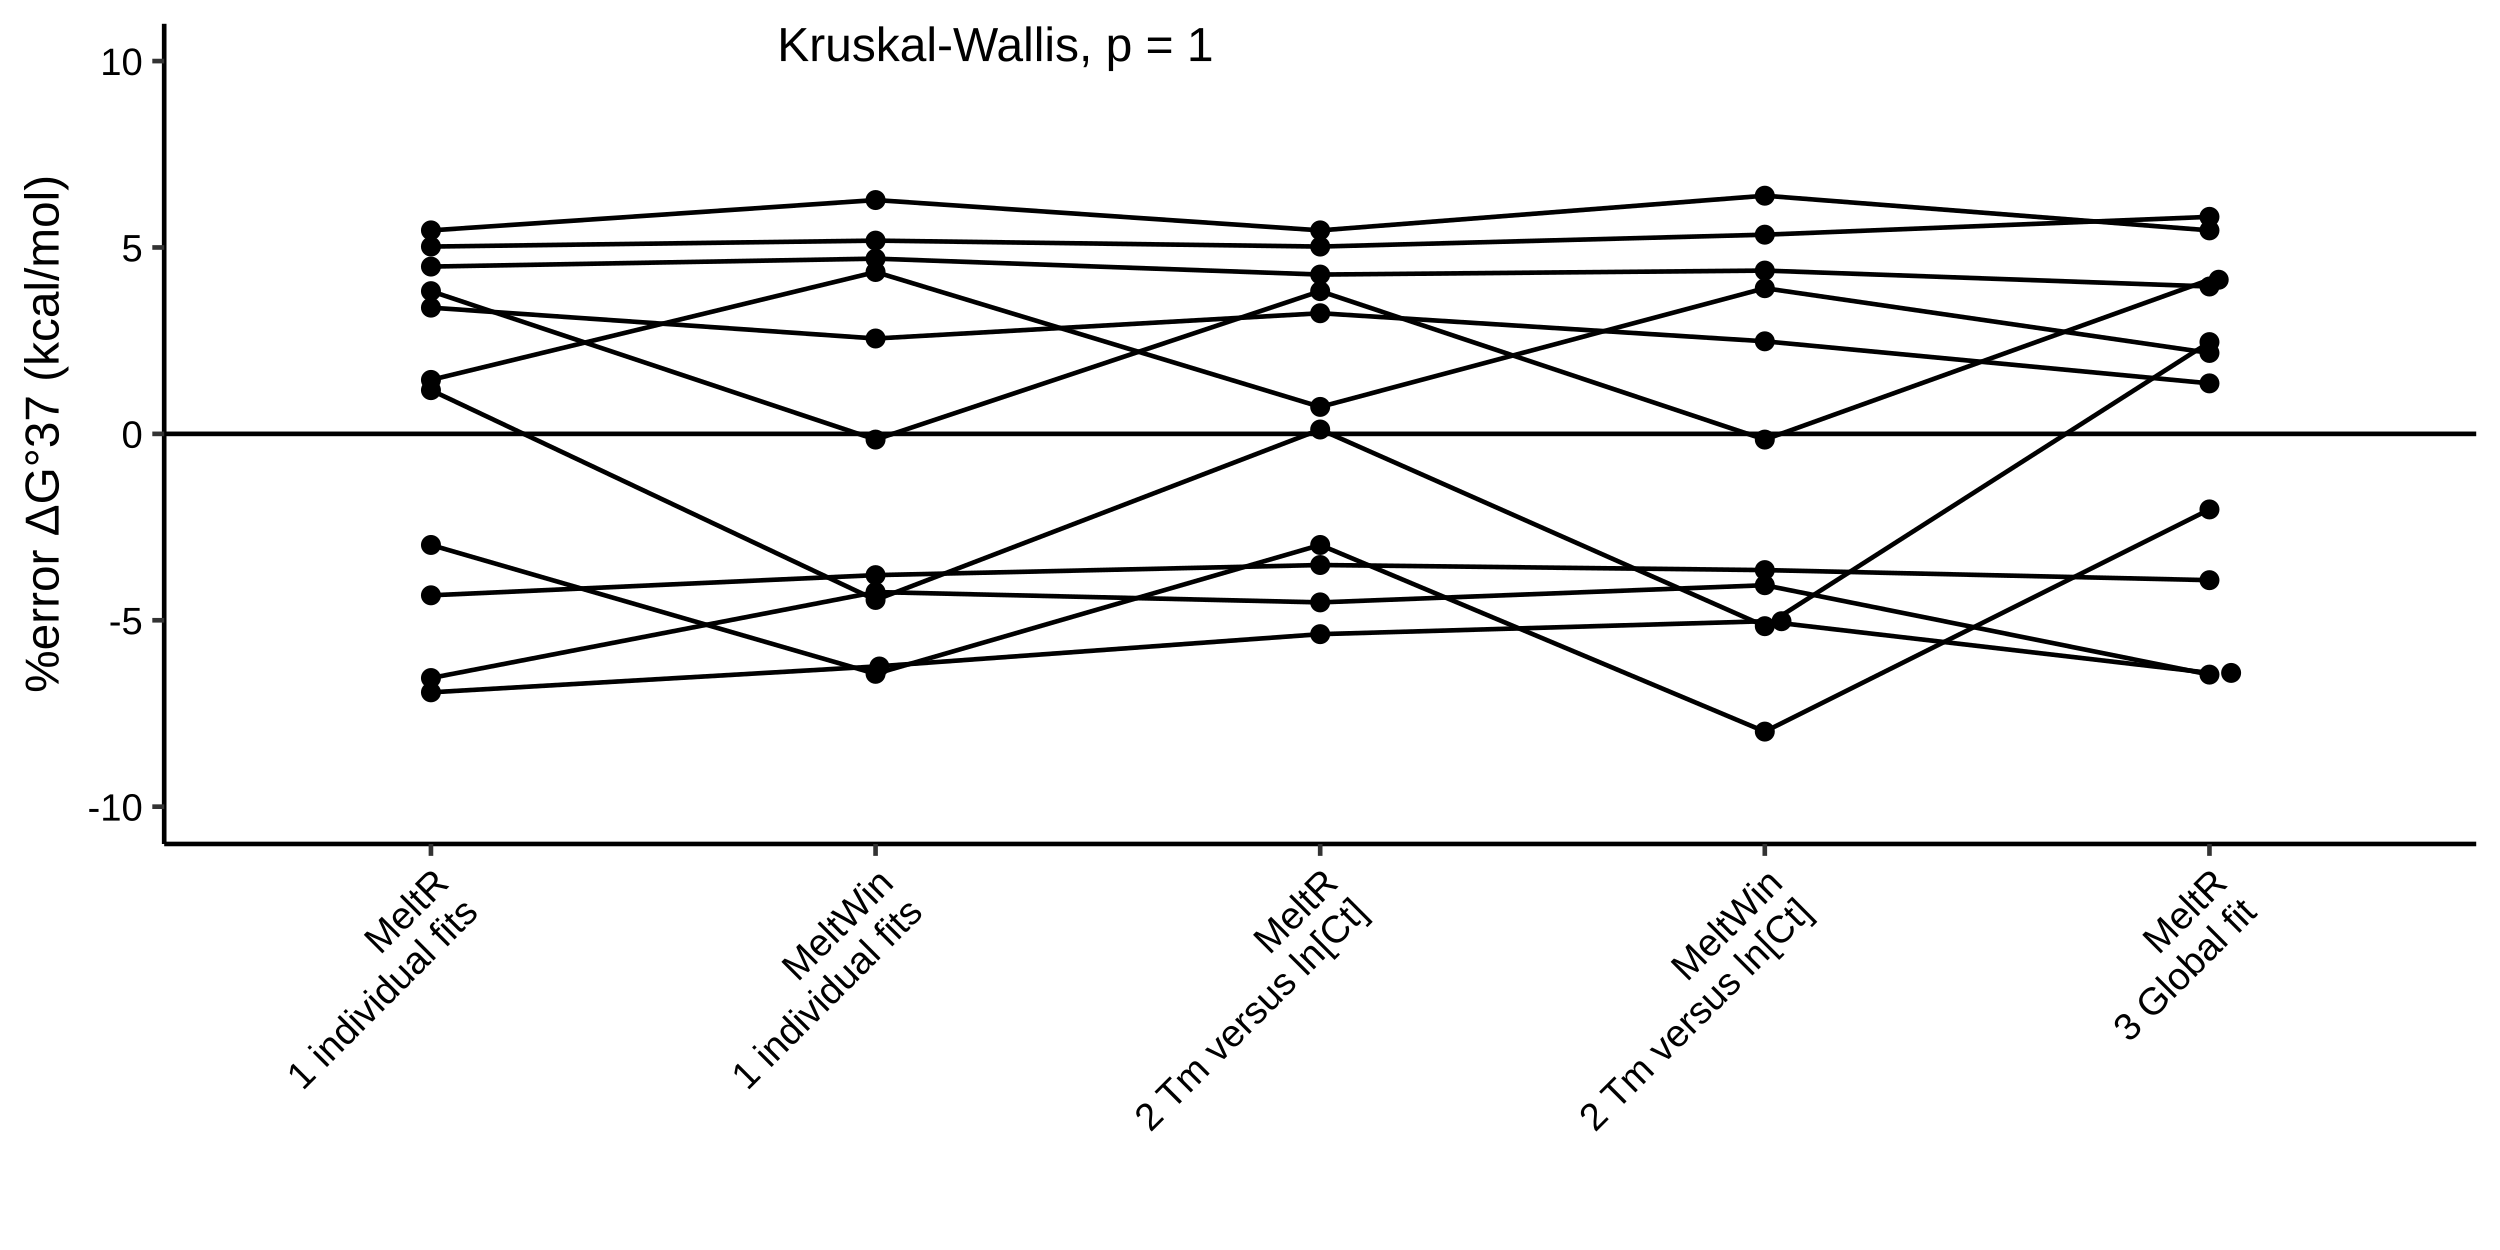
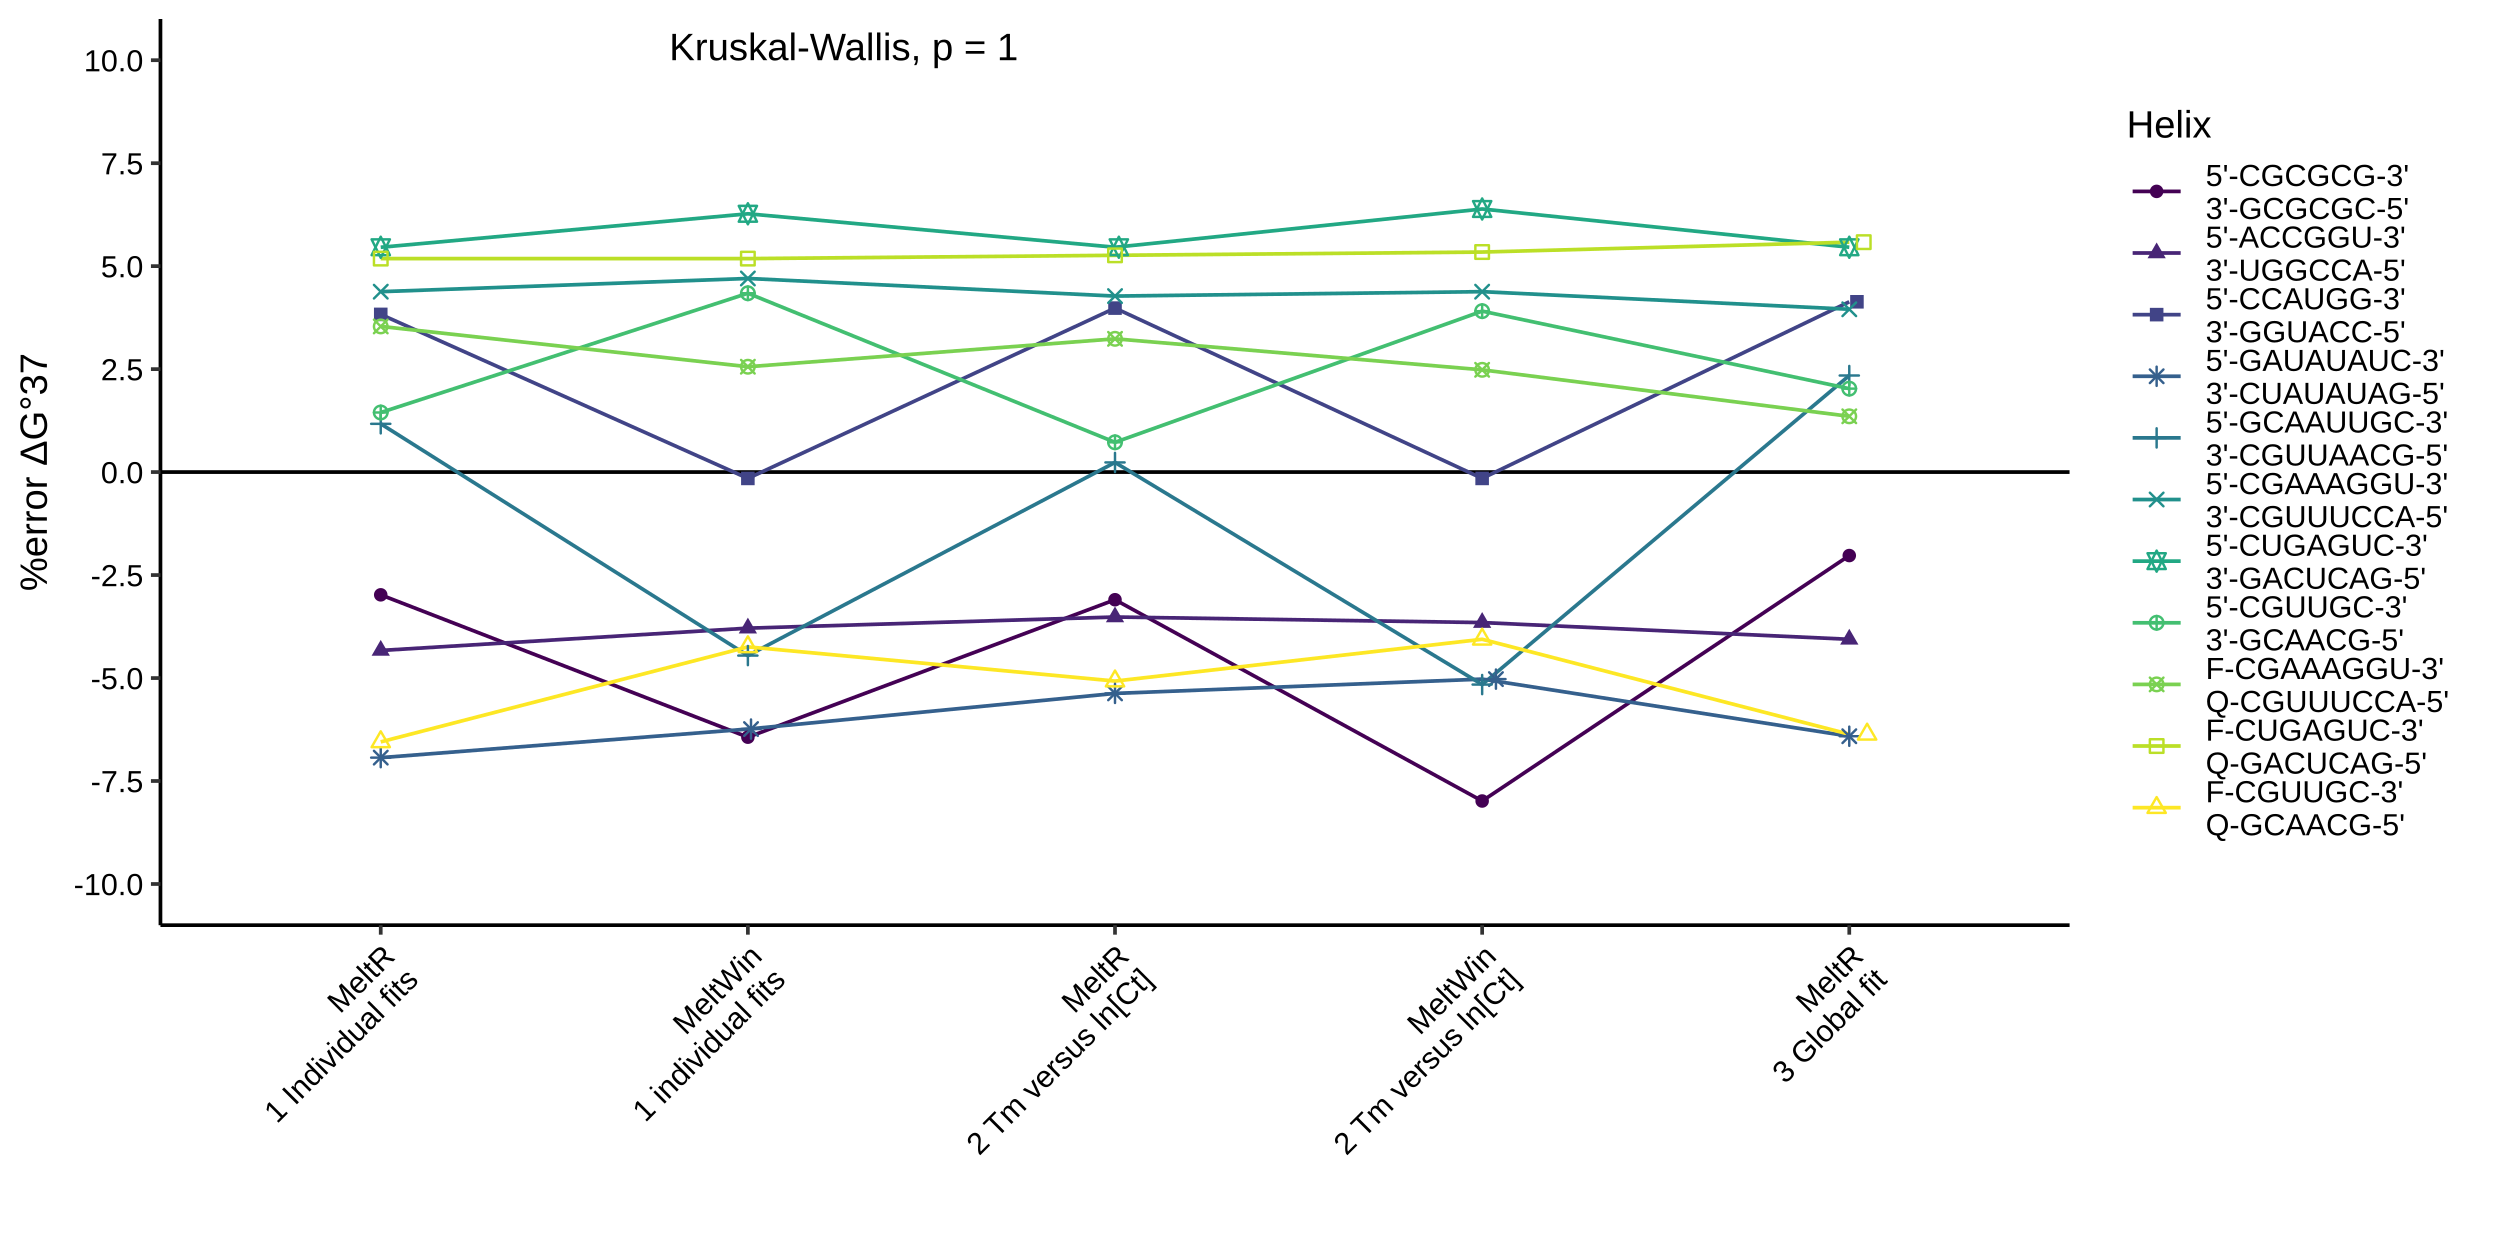
- <svg xmlns="http://www.w3.org/2000/svg" class="svglite" width="576.00pt" height="288.00pt" viewBox="0 0 576.00 288.00">
+ <svg xmlns="http://www.w3.org/2000/svg" class="svglite" width="720.00pt" height="360.00pt" viewBox="0 0 720.00 360.00">
  <defs>
    <style type="text/css">
    .svglite line, .svglite polyline, .svglite polygon, .svglite path, .svglite rect, .svglite circle {
      fill: none;
      stroke: #000000;
      stroke-linecap: round;
      stroke-linejoin: round;
      stroke-miterlimit: 10.00;
    }
    .svglite text {
      white-space: pre;
    }
  </style>
  </defs>
  <rect width="100%" height="100%" style="stroke: none; fill: #FFFFFF;" />
  <defs>
-     <clipPath id="cpMC4wMHw1NzYuMDB8MC4wMHwyODguMDA=">
-       <rect x="0.00" y="0.00" width="576.00" height="288.00" />
+     <clipPath id="cpMC4wMHw3MjAuMDB8MC4wMHwzNjAuMDA=">
+       <rect x="0.00" y="0.00" width="720.00" height="360.00" />
    </clipPath>
  </defs>
-   <g clip-path="url(#cpMC4wMHw1NzYuMDB8MC4wMHwyODguMDA=)">
-     <rect x="0.00" y="0.00" width="576.00" height="288.00" style="stroke-width: 1.07; stroke: #FFFFFF; fill: #FFFFFF;" />
+   <g clip-path="url(#cpMC4wMHw3MjAuMDB8MC4wMHwzNjAuMDA=)">
+     <rect x="-0" y="0.00" width="720.00" height="360.00" style="stroke-width: 1.07; stroke: #FFFFFF; fill: #FFFFFF;" />
  </g>
  <defs>
-     <clipPath id="cpMzcuODN8NTcwLjUyfDUuNDh8MTk0LjQ1">
-       <rect x="37.83" y="5.48" width="532.70" height="188.97" />
+     <clipPath id="cpNDYuMjF8NTk2LjA0fDUuNDh8MjY2LjQ1">
+       <rect x="46.21" y="5.48" width="549.82" height="260.97" />
    </clipPath>
  </defs>
-   <g clip-path="url(#cpMzcuODN8NTcwLjUyfDUuNDh8MTk0LjQ1)">
-     <rect x="37.83" y="5.48" width="532.70" height="188.97" style="stroke-width: 1.07; stroke: none; fill: #FFFFFF;" />
-     <line x1="37.83" y1="99.96" x2="570.52" y2="99.96" style="stroke-width: 1.07; stroke-linecap: butt;" />
-     <polyline points="99.29,137.16 201.73,132.51 304.17,130.18 406.61,131.35 509.06,133.67 " style="stroke-width: 1.07; stroke-linecap: butt;" />
-     <polyline points="99.29,67.08 201.73,101.28 304.17,67.08 406.61,101.28 509.06,64.45 " style="stroke-width: 1.07; stroke-linecap: butt;" />
-     <polyline points="99.29,61.42 201.73,59.59 304.17,63.26 406.61,62.34 509.06,66.01 " style="stroke-width: 1.07; stroke-linecap: butt;" />
-     <polyline points="99.29,125.56 201.73,155.25 304.17,125.56 406.61,168.56 509.06,117.37 " style="stroke-width: 1.07; stroke-linecap: butt;" />
-     <polyline points="99.29,87.53 201.73,62.67 304.17,93.75 406.61,66.40 509.06,81.32 " style="stroke-width: 1.07; stroke-linecap: butt;" />
-     <polyline points="99.29,53.08 201.73,46.09 304.17,53.08 406.61,45.09 509.06,53.08 " style="stroke-width: 1.07; stroke-linecap: butt;" />
-     <polyline points="99.29,70.88 201.73,77.99 304.17,72.17 406.61,78.64 509.06,88.33 " style="stroke-width: 1.07; stroke-linecap: butt;" />
-     <polyline points="99.29,156.22 201.73,136.41 304.17,138.79 406.61,134.83 509.06,155.43 " style="stroke-width: 1.07; stroke-linecap: butt;" />
-     <polyline points="99.29,56.81 201.73,55.44 304.17,56.81 406.61,54.07 509.06,49.96 " style="stroke-width: 1.07; stroke-linecap: butt;" />
-     <polyline points="99.29,159.51 201.73,153.56 304.17,146.11 406.61,143.13 509.06,155.04 " style="stroke-width: 1.07; stroke-linecap: butt;" />
-     <polyline points="99.29,89.89 201.73,138.23 304.17,98.96 406.61,144.27 509.06,78.82 " style="stroke-width: 1.07; stroke-linecap: butt;" />
-     <text x="179.08" y="14.07" style="font-size: 11.04px; font-family: &quot;Arimo&quot;;" textLength="113.26px" lengthAdjust="spacingAndGlyphs">Kruskal-Wallis, p = 1</text>
-     <circle cx="99.29" cy="125.56" r="1.95" style="stroke-width: 0.71; fill: #000000;" />
-     <circle cx="304.17" cy="125.56" r="1.95" style="stroke-width: 0.71; fill: #000000;" />
-     <circle cx="509.06" cy="117.37" r="1.95" style="stroke-width: 0.71; fill: #000000;" />
-     <circle cx="99.29" cy="137.16" r="1.95" style="stroke-width: 0.71; fill: #000000;" />
-     <circle cx="304.17" cy="130.18" r="1.95" style="stroke-width: 0.71; fill: #000000;" />
-     <circle cx="509.06" cy="133.67" r="1.95" style="stroke-width: 0.71; fill: #000000;" />
-     <circle cx="99.29" cy="67.08" r="1.95" style="stroke-width: 0.71; fill: #000000;" />
-     <circle cx="304.17" cy="67.08" r="1.95" style="stroke-width: 0.71; fill: #000000;" />
-     <circle cx="511.19" cy="64.45" r="1.95" style="stroke-width: 0.71; fill: #000000;" />
-     <circle cx="99.29" cy="159.51" r="1.95" style="stroke-width: 0.71; fill: #000000;" />
-     <circle cx="304.17" cy="146.11" r="1.95" style="stroke-width: 0.71; fill: #000000;" />
-     <circle cx="514.05" cy="155.04" r="1.95" style="stroke-width: 0.71; fill: #000000;" />
-     <circle cx="99.29" cy="89.89" r="1.95" style="stroke-width: 0.71; fill: #000000;" />
-     <circle cx="304.17" cy="98.96" r="1.95" style="stroke-width: 0.71; fill: #000000;" />
-     <circle cx="509.06" cy="78.82" r="1.95" style="stroke-width: 0.71; fill: #000000;" />
-     <circle cx="99.29" cy="61.42" r="1.95" style="stroke-width: 0.71; fill: #000000;" />
-     <circle cx="304.17" cy="63.26" r="1.95" style="stroke-width: 0.71; fill: #000000;" />
-     <circle cx="509.06" cy="66.01" r="1.95" style="stroke-width: 0.71; fill: #000000;" />
-     <circle cx="99.29" cy="53.08" r="1.95" style="stroke-width: 0.71; fill: #000000;" />
-     <circle cx="304.17" cy="53.08" r="1.95" style="stroke-width: 0.71; fill: #000000;" />
-     <circle cx="509.06" cy="53.08" r="1.95" style="stroke-width: 0.71; fill: #000000;" />
-     <circle cx="99.29" cy="87.53" r="1.95" style="stroke-width: 0.71; fill: #000000;" />
-     <circle cx="304.17" cy="93.75" r="1.95" style="stroke-width: 0.71; fill: #000000;" />
-     <circle cx="509.06" cy="81.32" r="1.95" style="stroke-width: 0.71; fill: #000000;" />
-     <circle cx="99.29" cy="70.88" r="1.95" style="stroke-width: 0.71; fill: #000000;" />
-     <circle cx="304.17" cy="72.17" r="1.95" style="stroke-width: 0.71; fill: #000000;" />
-     <circle cx="509.06" cy="88.33" r="1.95" style="stroke-width: 0.71; fill: #000000;" />
-     <circle cx="99.29" cy="56.81" r="1.95" style="stroke-width: 0.71; fill: #000000;" />
-     <circle cx="304.17" cy="56.81" r="1.95" style="stroke-width: 0.71; fill: #000000;" />
-     <circle cx="509.06" cy="49.96" r="1.95" style="stroke-width: 0.71; fill: #000000;" />
-     <circle cx="99.29" cy="156.22" r="1.95" style="stroke-width: 0.71; fill: #000000;" />
-     <circle cx="304.17" cy="138.79" r="1.95" style="stroke-width: 0.71; fill: #000000;" />
-     <circle cx="509.06" cy="155.43" r="1.95" style="stroke-width: 0.71; fill: #000000;" />
-     <circle cx="406.61" cy="168.56" r="1.95" style="stroke-width: 0.71; fill: #000000;" />
-     <circle cx="201.73" cy="155.25" r="1.95" style="stroke-width: 0.71; fill: #000000;" />
-     <circle cx="406.61" cy="131.35" r="1.95" style="stroke-width: 0.71; fill: #000000;" />
-     <circle cx="201.73" cy="132.51" r="1.95" style="stroke-width: 0.71; fill: #000000;" />
-     <circle cx="406.61" cy="101.28" r="1.95" style="stroke-width: 0.71; fill: #000000;" />
-     <circle cx="201.73" cy="101.28" r="1.95" style="stroke-width: 0.71; fill: #000000;" />
-     <circle cx="410.46" cy="143.13" r="1.95" style="stroke-width: 0.71; fill: #000000;" />
-     <circle cx="202.61" cy="153.56" r="1.95" style="stroke-width: 0.71; fill: #000000;" />
-     <circle cx="406.61" cy="144.27" r="1.95" style="stroke-width: 0.71; fill: #000000;" />
-     <circle cx="201.73" cy="138.23" r="1.95" style="stroke-width: 0.71; fill: #000000;" />
-     <circle cx="201.73" cy="59.59" r="1.95" style="stroke-width: 0.71; fill: #000000;" />
-     <circle cx="406.61" cy="62.34" r="1.95" style="stroke-width: 0.71; fill: #000000;" />
-     <circle cx="201.73" cy="46.09" r="1.95" style="stroke-width: 0.71; fill: #000000;" />
-     <circle cx="406.61" cy="45.09" r="1.95" style="stroke-width: 0.71; fill: #000000;" />
-     <circle cx="201.73" cy="62.67" r="1.95" style="stroke-width: 0.71; fill: #000000;" />
-     <circle cx="406.61" cy="66.40" r="1.95" style="stroke-width: 0.71; fill: #000000;" />
-     <circle cx="201.73" cy="77.99" r="1.95" style="stroke-width: 0.71; fill: #000000;" />
-     <circle cx="406.61" cy="78.64" r="1.95" style="stroke-width: 0.71; fill: #000000;" />
-     <circle cx="201.73" cy="55.44" r="1.95" style="stroke-width: 0.71; fill: #000000;" />
-     <circle cx="406.61" cy="54.07" r="1.95" style="stroke-width: 0.71; fill: #000000;" />
-     <circle cx="201.73" cy="136.41" r="1.95" style="stroke-width: 0.71; fill: #000000;" />
-     <circle cx="406.61" cy="134.83" r="1.95" style="stroke-width: 0.71; fill: #000000;" />
+   <g clip-path="url(#cpNDYuMjF8NTk2LjA0fDUuNDh8MjY2LjQ1)">
+     <rect x="46.21" y="5.48" width="549.82" height="260.97" style="stroke-width: 1.07; stroke: none; fill: #FFFFFF;" />
+     <line x1="46.21" y1="135.96" x2="596.04" y2="135.96" style="stroke-width: 1.07; stroke-linecap: butt;" />
+     <polyline points="109.65,171.31 215.39,212.31 321.12,172.72 426.86,230.69 532.59,160.00 " style="stroke-width: 1.07; stroke: #440154; stroke-linecap: butt;" />
+     <polyline points="109.65,187.33 215.39,180.91 321.12,177.70 426.86,179.30 532.59,184.12 " style="stroke-width: 1.07; stroke: #482576; stroke-linecap: butt;" />
+     <polyline points="109.65,90.55 215.39,137.78 321.12,88.73 426.86,137.78 532.59,86.92 " style="stroke-width: 1.07; stroke: #414487; stroke-linecap: butt;" />
+     <polyline points="109.65,218.20 215.39,209.97 321.12,199.70 426.86,195.58 532.59,212.03 " style="stroke-width: 1.07; stroke: #35608D; stroke-linecap: butt;" />
+     <polyline points="109.65,122.06 215.39,188.81 321.12,133.18 426.86,197.15 532.59,108.15 " style="stroke-width: 1.07; stroke: #2A788E; stroke-linecap: butt;" />
+     <polyline points="109.65,84.00 215.39,80.20 321.12,85.27 426.86,84.00 532.59,89.07 " style="stroke-width: 1.07; stroke: #21908C; stroke-linecap: butt;" />
+     <polyline points="109.65,71.21 215.39,61.57 321.12,71.21 426.86,60.19 532.59,71.21 " style="stroke-width: 1.07; stroke: #22A884; stroke-linecap: butt;" />
+     <polyline points="109.65,118.80 215.39,84.46 321.12,127.38 426.86,89.61 532.59,111.93 " style="stroke-width: 1.07; stroke: #43BF71; stroke-linecap: butt;" />
+     <polyline points="109.65,94.01 215.39,105.62 321.12,97.58 426.86,106.51 532.59,119.90 " style="stroke-width: 1.07; stroke: #7AD151; stroke-linecap: butt;" />
+     <polyline points="109.65,74.48 215.39,74.48 321.12,73.53 426.86,72.59 532.59,69.75 " style="stroke-width: 1.07; stroke: #BBDF27; stroke-linecap: butt;" />
+     <polyline points="109.65,213.66 215.39,186.30 321.12,196.15 426.86,184.11 532.59,211.47 " style="stroke-width: 1.07; stroke: #FDE725; stroke-linecap: butt;" />
+     <text x="192.74" y="17.34" style="font-size: 11.04px; font-family: &quot;Arimo&quot;;" textLength="113.26px" lengthAdjust="spacingAndGlyphs">Kruskal-Wallis, p = 1</text>
+     <circle cx="109.65" cy="171.31" r="1.95" style="stroke-width: 0.71; stroke: none; fill: #440154;" />
+     <circle cx="321.12" cy="172.72" r="1.95" style="stroke-width: 0.71; stroke: none; fill: #440154;" />
+     <circle cx="532.59" cy="160.00" r="1.95" style="stroke-width: 0.71; stroke: none; fill: #440154;" />
+     <polygon points="109.65,184.29 112.29,188.85 107.02,188.85 " style="stroke-width: 0.71; stroke: none; fill: #482576;" />
+     <polygon points="321.12,174.66 323.76,179.22 318.49,179.22 " style="stroke-width: 0.71; stroke: none; fill: #482576;" />
+     <polygon points="532.59,181.08 535.23,185.64 529.96,185.64 " style="stroke-width: 0.71; stroke: none; fill: #482576;" />
+     <polygon points="107.70,92.50 111.61,92.50 111.61,88.59 107.70,88.59 " style="stroke-width: 0.71; stroke: none; fill: #414487;" />
+     <polygon points="319.17,90.69 323.08,90.69 323.08,86.78 319.17,86.78 " style="stroke-width: 0.71; stroke: none; fill: #414487;" />
+     <polygon points="532.85,88.87 536.75,88.87 536.75,84.96 532.85,84.96 " style="stroke-width: 0.71; stroke: none; fill: #414487;" />
+     <line x1="107.70" y1="220.15" x2="111.61" y2="216.24" style="stroke-width: 0.71; stroke: #35608D;" />
+     <line x1="107.70" y1="216.24" x2="111.61" y2="220.15" style="stroke-width: 0.71; stroke: #35608D;" />
+     <line x1="106.89" y1="218.20" x2="112.42" y2="218.20" style="stroke-width: 0.71; stroke: #35608D;" />
+     <line x1="109.65" y1="220.96" x2="109.65" y2="215.43" style="stroke-width: 0.71; stroke: #35608D;" />
+     <line x1="319.17" y1="201.65" x2="323.08" y2="197.74" style="stroke-width: 0.71; stroke: #35608D;" />
+     <line x1="319.17" y1="197.74" x2="323.08" y2="201.65" style="stroke-width: 0.71; stroke: #35608D;" />
+     <line x1="318.36" y1="199.70" x2="323.89" y2="199.70" style="stroke-width: 0.71; stroke: #35608D;" />
+     <line x1="321.12" y1="202.46" x2="321.12" y2="196.93" style="stroke-width: 0.71; stroke: #35608D;" />
+     <line x1="530.64" y1="213.99" x2="534.55" y2="210.08" style="stroke-width: 0.71; stroke: #35608D;" />
+     <line x1="530.64" y1="210.08" x2="534.55" y2="213.99" style="stroke-width: 0.71; stroke: #35608D;" />
+     <line x1="529.83" y1="212.03" x2="535.36" y2="212.03" style="stroke-width: 0.71; stroke: #35608D;" />
+     <line x1="532.59" y1="214.80" x2="532.59" y2="209.27" style="stroke-width: 0.71; stroke: #35608D;" />
+     <line x1="106.89" y1="122.06" x2="112.42" y2="122.06" style="stroke-width: 0.71; stroke: #2A788E;" />
+     <line x1="109.65" y1="124.82" x2="109.65" y2="119.29" style="stroke-width: 0.71; stroke: #2A788E;" />
+     <line x1="318.36" y1="133.18" x2="323.89" y2="133.18" style="stroke-width: 0.71; stroke: #2A788E;" />
+     <line x1="321.12" y1="135.95" x2="321.12" y2="130.42" style="stroke-width: 0.71; stroke: #2A788E;" />
+     <line x1="529.83" y1="108.15" x2="535.36" y2="108.15" style="stroke-width: 0.71; stroke: #2A788E;" />
+     <line x1="532.59" y1="110.92" x2="532.59" y2="105.39" style="stroke-width: 0.71; stroke: #2A788E;" />
+     <line x1="107.70" y1="85.96" x2="111.61" y2="82.05" style="stroke-width: 0.71; stroke: #21908C;" />
+     <line x1="107.70" y1="82.05" x2="111.61" y2="85.96" style="stroke-width: 0.71; stroke: #21908C;" />
+     <line x1="319.17" y1="87.23" x2="323.08" y2="83.32" style="stroke-width: 0.71; stroke: #21908C;" />
+     <line x1="319.17" y1="83.32" x2="323.08" y2="87.23" style="stroke-width: 0.71; stroke: #21908C;" />
+     <line x1="530.64" y1="91.03" x2="534.55" y2="87.12" style="stroke-width: 0.71; stroke: #21908C;" />
+     <line x1="530.64" y1="87.12" x2="534.55" y2="91.03" style="stroke-width: 0.71; stroke: #21908C;" />
+     <polygon points="109.65,74.25 112.29,68.93 107.02,68.93 " style="stroke-width: 0.71; stroke: #22A884;" />
+     <polygon points="109.65,68.17 112.29,73.49 107.02,73.49 " style="stroke-width: 0.71; stroke: #22A884;" />
+     <polygon points="322.23,74.25 324.86,68.93 319.59,68.93 " style="stroke-width: 0.71; stroke: #22A884;" />
+     <polygon points="322.23,68.17 324.86,73.49 319.59,73.49 " style="stroke-width: 0.71; stroke: #22A884;" />
+     <polygon points="532.59,74.25 535.23,68.93 529.96,68.93 " style="stroke-width: 0.71; stroke: #22A884;" />
+     <polygon points="532.59,68.17 535.23,73.49 529.96,73.49 " style="stroke-width: 0.71; stroke: #22A884;" />
+     <circle cx="109.65" cy="118.80" r="1.95" style="stroke-width: 0.71; stroke: #43BF71;" />
+     <line x1="107.70" y1="118.80" x2="111.61" y2="118.80" style="stroke-width: 0.71; stroke: #43BF71;" />
+     <line x1="109.65" y1="120.75" x2="109.65" y2="116.84" style="stroke-width: 0.71; stroke: #43BF71;" />
+     <circle cx="321.12" cy="127.38" r="1.95" style="stroke-width: 0.71; stroke: #43BF71;" />
+     <line x1="319.17" y1="127.38" x2="323.08" y2="127.38" style="stroke-width: 0.71; stroke: #43BF71;" />
+     <line x1="321.12" y1="129.34" x2="321.12" y2="125.43" style="stroke-width: 0.71; stroke: #43BF71;" />
+     <circle cx="532.59" cy="111.93" r="1.95" style="stroke-width: 0.71; stroke: #43BF71;" />
+     <line x1="530.64" y1="111.93" x2="534.55" y2="111.93" style="stroke-width: 0.71; stroke: #43BF71;" />
+     <line x1="532.59" y1="113.89" x2="532.59" y2="109.98" style="stroke-width: 0.71; stroke: #43BF71;" />
+     <circle cx="109.65" cy="94.01" r="1.95" style="stroke-width: 0.71; stroke: #7AD151;" />
+     <line x1="107.70" y1="95.97" x2="111.61" y2="92.06" style="stroke-width: 0.71; stroke: #7AD151;" />
+     <line x1="107.70" y1="92.06" x2="111.61" y2="95.97" style="stroke-width: 0.71; stroke: #7AD151;" />
+     <circle cx="321.12" cy="97.58" r="1.95" style="stroke-width: 0.71; stroke: #7AD151;" />
+     <line x1="319.17" y1="99.54" x2="323.08" y2="95.63" style="stroke-width: 0.71; stroke: #7AD151;" />
+     <line x1="319.17" y1="95.63" x2="323.08" y2="99.54" style="stroke-width: 0.71; stroke: #7AD151;" />
+     <circle cx="532.59" cy="119.90" r="1.95" style="stroke-width: 0.71; stroke: #7AD151;" />
+     <line x1="530.64" y1="121.85" x2="534.55" y2="117.94" style="stroke-width: 0.71; stroke: #7AD151;" />
+     <line x1="530.64" y1="117.94" x2="534.55" y2="121.85" style="stroke-width: 0.71; stroke: #7AD151;" />
+     <rect x="107.70" y="72.52" width="3.91" height="3.91" style="stroke-width: 0.71; stroke: #BBDF27;" />
+     <rect x="319.17" y="71.58" width="3.91" height="3.91" style="stroke-width: 0.71; stroke: #BBDF27;" />
+     <rect x="534.80" y="67.79" width="3.91" height="3.91" style="stroke-width: 0.71; stroke: #BBDF27;" />
+     <polygon points="109.65,210.62 112.29,215.18 107.02,215.18 " style="stroke-width: 0.71; stroke: #FDE725;" />
+     <polygon points="321.12,193.11 323.76,197.67 318.49,197.67 " style="stroke-width: 0.71; stroke: #FDE725;" />
+     <polygon points="537.73,208.43 540.37,212.99 535.10,212.99 " style="stroke-width: 0.71; stroke: #FDE725;" />
+     <circle cx="426.86" cy="230.69" r="1.95" style="stroke-width: 0.71; stroke: none; fill: #440154;" />
+     <circle cx="215.39" cy="212.31" r="1.95" style="stroke-width: 0.71; stroke: none; fill: #440154;" />
+     <polygon points="426.86,176.26 429.49,180.82 424.23,180.82 " style="stroke-width: 0.71; stroke: none; fill: #482576;" />
+     <polygon points="215.39,177.87 218.02,182.43 212.76,182.43 " style="stroke-width: 0.71; stroke: none; fill: #482576;" />
+     <polygon points="424.90,139.74 428.81,139.74 428.81,135.83 424.90,135.83 " style="stroke-width: 0.71; stroke: none; fill: #414487;" />
+     <polygon points="213.43,139.74 217.34,139.74 217.34,135.83 213.43,135.83 " style="stroke-width: 0.71; stroke: none; fill: #414487;" />
+     <line x1="428.87" y1="197.54" x2="432.78" y2="193.63" style="stroke-width: 0.71; stroke: #35608D;" />
+     <line x1="428.87" y1="193.63" x2="432.78" y2="197.54" style="stroke-width: 0.71; stroke: #35608D;" />
+     <line x1="428.06" y1="195.58" x2="433.59" y2="195.58" style="stroke-width: 0.71; stroke: #35608D;" />
+     <line x1="430.83" y1="198.35" x2="430.83" y2="192.82" style="stroke-width: 0.71; stroke: #35608D;" />
+     <line x1="214.34" y1="211.93" x2="218.25" y2="208.02" style="stroke-width: 0.71; stroke: #35608D;" />
+     <line x1="214.34" y1="208.02" x2="218.25" y2="211.93" style="stroke-width: 0.71; stroke: #35608D;" />
+     <line x1="213.53" y1="209.97" x2="219.06" y2="209.97" style="stroke-width: 0.71; stroke: #35608D;" />
+     <line x1="216.29" y1="212.74" x2="216.29" y2="207.21" style="stroke-width: 0.71; stroke: #35608D;" />
+     <line x1="424.10" y1="197.15" x2="429.62" y2="197.15" style="stroke-width: 0.71; stroke: #2A788E;" />
+     <line x1="426.86" y1="199.92" x2="426.86" y2="194.39" style="stroke-width: 0.71; stroke: #2A788E;" />
+     <line x1="212.62" y1="188.81" x2="218.15" y2="188.81" style="stroke-width: 0.71; stroke: #2A788E;" />
+     <line x1="215.39" y1="191.57" x2="215.39" y2="186.04" style="stroke-width: 0.71; stroke: #2A788E;" />
+     <line x1="213.43" y1="82.16" x2="217.34" y2="78.25" style="stroke-width: 0.71; stroke: #21908C;" />
+     <line x1="213.43" y1="78.25" x2="217.34" y2="82.16" style="stroke-width: 0.71; stroke: #21908C;" />
+     <line x1="424.90" y1="85.96" x2="428.81" y2="82.05" style="stroke-width: 0.71; stroke: #21908C;" />
+     <line x1="424.90" y1="82.05" x2="428.81" y2="85.96" style="stroke-width: 0.71; stroke: #21908C;" />
+     <polygon points="215.39,64.61 218.02,59.29 212.76,59.29 " style="stroke-width: 0.71; stroke: #22A884;" />
+     <polygon points="215.39,58.53 218.02,63.85 212.76,63.85 " style="stroke-width: 0.71; stroke: #22A884;" />
+     <polygon points="426.86,63.23 429.49,57.91 424.23,57.91 " style="stroke-width: 0.71; stroke: #22A884;" />
+     <polygon points="426.86,57.15 429.49,62.47 424.23,62.47 " style="stroke-width: 0.71; stroke: #22A884;" />
+     <circle cx="215.39" cy="84.46" r="1.95" style="stroke-width: 0.71; stroke: #43BF71;" />
+     <line x1="213.43" y1="84.46" x2="217.34" y2="84.46" style="stroke-width: 0.71; stroke: #43BF71;" />
+     <line x1="215.39" y1="86.42" x2="215.39" y2="82.51" style="stroke-width: 0.71; stroke: #43BF71;" />
+     <circle cx="426.86" cy="89.61" r="1.95" style="stroke-width: 0.71; stroke: #43BF71;" />
+     <line x1="424.90" y1="89.61" x2="428.81" y2="89.61" style="stroke-width: 0.71; stroke: #43BF71;" />
+     <line x1="426.86" y1="91.57" x2="426.86" y2="87.66" style="stroke-width: 0.71; stroke: #43BF71;" />
+     <circle cx="215.39" cy="105.62" r="1.95" style="stroke-width: 0.71; stroke: #7AD151;" />
+     <line x1="213.43" y1="107.57" x2="217.34" y2="103.66" style="stroke-width: 0.71; stroke: #7AD151;" />
+     <line x1="213.43" y1="103.66" x2="217.34" y2="107.57" style="stroke-width: 0.71; stroke: #7AD151;" />
+     <circle cx="426.86" cy="106.51" r="1.95" style="stroke-width: 0.71; stroke: #7AD151;" />
+     <line x1="424.90" y1="108.46" x2="428.81" y2="104.55" style="stroke-width: 0.71; stroke: #7AD151;" />
+     <line x1="424.90" y1="104.55" x2="428.81" y2="108.46" style="stroke-width: 0.71; stroke: #7AD151;" />
+     <rect x="213.43" y="72.52" width="3.91" height="3.91" style="stroke-width: 0.71; stroke: #BBDF27;" />
+     <rect x="424.90" y="70.63" width="3.91" height="3.91" style="stroke-width: 0.71; stroke: #BBDF27;" />
+     <polygon points="215.39,183.26 218.02,187.82 212.76,187.82 " style="stroke-width: 0.71; stroke: #FDE725;" />
+     <polygon points="426.86,181.07 429.49,185.63 424.23,185.63 " style="stroke-width: 0.71; stroke: #FDE725;" />
  </g>
-   <g clip-path="url(#cpMC4wMHw1NzYuMDB8MC4wMHwyODguMDA=)">
-     <polyline points="37.83,194.45 37.83,5.48 " style="stroke-width: 1.07; stroke-linecap: butt;" />
-     <text x="32.89" y="189.07" text-anchor="end" style="font-size: 8.80px; font-family: &quot;Arimo&quot;;" textLength="14.36px" lengthAdjust="spacingAndGlyphs">-10</text>
-     <text x="32.89" y="146.12" text-anchor="end" style="font-size: 8.80px; font-family: &quot;Arimo&quot;;" textLength="8.77px" lengthAdjust="spacingAndGlyphs">-5</text>
-     <text x="32.89" y="103.17" text-anchor="end" style="font-size: 8.80px; font-family: &quot;Arimo&quot;;" textLength="5.59px" lengthAdjust="spacingAndGlyphs">0</text>
-     <text x="32.89" y="60.22" text-anchor="end" style="font-size: 8.80px; font-family: &quot;Arimo&quot;;" textLength="5.59px" lengthAdjust="spacingAndGlyphs">5</text>
-     <text x="32.89" y="17.28" text-anchor="end" style="font-size: 8.80px; font-family: &quot;Arimo&quot;;" textLength="11.19px" lengthAdjust="spacingAndGlyphs">10</text>
-     <polyline points="35.09,185.86 37.83,185.86 " style="stroke-width: 1.07; stroke: #333333; stroke-linecap: butt;" />
-     <polyline points="35.09,142.91 37.83,142.91 " style="stroke-width: 1.07; stroke: #333333; stroke-linecap: butt;" />
-     <polyline points="35.09,99.96 37.83,99.96 " style="stroke-width: 1.07; stroke: #333333; stroke-linecap: butt;" />
-     <polyline points="35.09,57.02 37.83,57.02 " style="stroke-width: 1.07; stroke: #333333; stroke-linecap: butt;" />
-     <polyline points="35.09,14.07 37.83,14.07 " style="stroke-width: 1.07; stroke: #333333; stroke-linecap: butt;" />
-     <polyline points="37.83,194.45 570.52,194.45 " style="stroke-width: 1.07; stroke-linecap: butt;" />
-     <polyline points="99.29,197.19 99.29,194.45 " style="stroke-width: 1.07; stroke: #333333; stroke-linecap: butt;" />
-     <polyline points="201.73,197.19 201.73,194.45 " style="stroke-width: 1.07; stroke: #333333; stroke-linecap: butt;" />
-     <polyline points="304.17,197.19 304.17,194.45 " style="stroke-width: 1.07; stroke: #333333; stroke-linecap: butt;" />
-     <polyline points="406.61,197.19 406.61,194.45 " style="stroke-width: 1.07; stroke: #333333; stroke-linecap: butt;" />
-     <polyline points="509.06,197.19 509.06,194.45 " style="stroke-width: 1.07; stroke: #333333; stroke-linecap: butt;" />
-     <text transform="translate(103.83,203.92) rotate(-45)" text-anchor="end" style="font-size: 8.80px; font-family: &quot;Arimo&quot;;" textLength="25.01px" lengthAdjust="spacingAndGlyphs">MeltR</text>
-     <text transform="translate(110.55,210.64) rotate(-45)" text-anchor="end" style="font-size: 8.80px; font-family: &quot;Arimo&quot;;" textLength="67.47px" lengthAdjust="spacingAndGlyphs">1 individual fits</text>
-     <text transform="translate(206.27,203.92) rotate(-45)" text-anchor="end" style="font-size: 8.80px; font-family: &quot;Arimo&quot;;" textLength="35.42px" lengthAdjust="spacingAndGlyphs">MeltWin</text>
-     <text transform="translate(212.99,210.64) rotate(-45)" text-anchor="end" style="font-size: 8.80px; font-family: &quot;Arimo&quot;;" textLength="67.47px" lengthAdjust="spacingAndGlyphs">1 individual fits</text>
-     <text transform="translate(308.71,203.92) rotate(-45)" text-anchor="end" style="font-size: 8.80px; font-family: &quot;Arimo&quot;;" textLength="25.01px" lengthAdjust="spacingAndGlyphs">MeltR</text>
-     <text transform="translate(315.43,210.64) rotate(-45)" text-anchor="end" style="font-size: 8.80px; font-family: &quot;Arimo&quot;;" textLength="81.37px" lengthAdjust="spacingAndGlyphs">2 Tm versus ln[Ct]</text>
-     <text transform="translate(411.15,203.92) rotate(-45)" text-anchor="end" style="font-size: 8.80px; font-family: &quot;Arimo&quot;;" textLength="35.42px" lengthAdjust="spacingAndGlyphs">MeltWin</text>
-     <text transform="translate(417.87,210.64) rotate(-45)" text-anchor="end" style="font-size: 8.80px; font-family: &quot;Arimo&quot;;" textLength="81.37px" lengthAdjust="spacingAndGlyphs">2 Tm versus ln[Ct]</text>
-     <text transform="translate(513.59,203.92) rotate(-45)" text-anchor="end" style="font-size: 8.80px; font-family: &quot;Arimo&quot;;" textLength="25.01px" lengthAdjust="spacingAndGlyphs">MeltR</text>
-     <text transform="translate(520.31,210.64) rotate(-45)" text-anchor="end" style="font-size: 8.80px; font-family: &quot;Arimo&quot;;" textLength="48.25px" lengthAdjust="spacingAndGlyphs">3 Global fit</text>
-     <text transform="translate(13.50,99.96) rotate(-90)" text-anchor="middle" style="font-size: 11.00px; font-family: &quot;Arimo&quot;;" textLength="134.64px" lengthAdjust="spacingAndGlyphs">%error ΔG°37 (kcal/mol)</text>
+   <g clip-path="url(#cpMC4wMHw3MjAuMDB8MC4wMHwzNjAuMDA=)">
+     <polyline points="46.21,266.45 46.21,5.48 " style="stroke-width: 1.07; stroke-linecap: butt;" />
+     <text x="41.28" y="257.79" text-anchor="end" style="font-size: 8.80px; font-family: &quot;Arimo&quot;;" textLength="22.75px" lengthAdjust="spacingAndGlyphs">-10.0</text>
+     <text x="41.28" y="228.14" text-anchor="end" style="font-size: 8.80px; font-family: &quot;Arimo&quot;;" textLength="17.16px" lengthAdjust="spacingAndGlyphs">-7.5</text>
+     <text x="41.28" y="198.48" text-anchor="end" style="font-size: 8.80px; font-family: &quot;Arimo&quot;;" textLength="17.16px" lengthAdjust="spacingAndGlyphs">-5.0</text>
+     <text x="41.28" y="168.83" text-anchor="end" style="font-size: 8.80px; font-family: &quot;Arimo&quot;;" textLength="17.16px" lengthAdjust="spacingAndGlyphs">-2.5</text>
+     <text x="41.28" y="139.17" text-anchor="end" style="font-size: 8.80px; font-family: &quot;Arimo&quot;;" textLength="13.98px" lengthAdjust="spacingAndGlyphs">0.0</text>
+     <text x="41.28" y="109.52" text-anchor="end" style="font-size: 8.80px; font-family: &quot;Arimo&quot;;" textLength="13.98px" lengthAdjust="spacingAndGlyphs">2.5</text>
+     <text x="41.28" y="79.86" text-anchor="end" style="font-size: 8.80px; font-family: &quot;Arimo&quot;;" textLength="13.98px" lengthAdjust="spacingAndGlyphs">5.0</text>
+     <text x="41.28" y="50.20" text-anchor="end" style="font-size: 8.80px; font-family: &quot;Arimo&quot;;" textLength="13.98px" lengthAdjust="spacingAndGlyphs">7.5</text>
+     <text x="41.28" y="20.55" text-anchor="end" style="font-size: 8.80px; font-family: &quot;Arimo&quot;;" textLength="19.58px" lengthAdjust="spacingAndGlyphs">10.0</text>
+     <polyline points="43.47,254.59 46.21,254.59 " style="stroke-width: 1.07; stroke: #333333; stroke-linecap: butt;" />
+     <polyline points="43.47,224.93 46.21,224.93 " style="stroke-width: 1.07; stroke: #333333; stroke-linecap: butt;" />
+     <polyline points="43.47,195.28 46.21,195.28 " style="stroke-width: 1.07; stroke: #333333; stroke-linecap: butt;" />
+     <polyline points="43.47,165.62 46.21,165.62 " style="stroke-width: 1.07; stroke: #333333; stroke-linecap: butt;" />
+     <polyline points="43.47,135.96 46.21,135.96 " style="stroke-width: 1.07; stroke: #333333; stroke-linecap: butt;" />
+     <polyline points="43.47,106.31 46.21,106.31 " style="stroke-width: 1.07; stroke: #333333; stroke-linecap: butt;" />
+     <polyline points="43.47,76.65 46.21,76.65 " style="stroke-width: 1.07; stroke: #333333; stroke-linecap: butt;" />
+     <polyline points="43.47,47.00 46.21,47.00 " style="stroke-width: 1.07; stroke: #333333; stroke-linecap: butt;" />
+     <polyline points="43.47,17.34 46.21,17.34 " style="stroke-width: 1.07; stroke: #333333; stroke-linecap: butt;" />
+     <polyline points="46.21,266.45 596.04,266.45 " style="stroke-width: 1.07; stroke-linecap: butt;" />
+     <polyline points="109.65,269.19 109.65,266.45 " style="stroke-width: 1.07; stroke: #333333; stroke-linecap: butt;" />
+     <polyline points="215.39,269.19 215.39,266.45 " style="stroke-width: 1.07; stroke: #333333; stroke-linecap: butt;" />
+     <polyline points="321.12,269.19 321.12,266.45 " style="stroke-width: 1.07; stroke: #333333; stroke-linecap: butt;" />
+     <polyline points="426.86,269.19 426.86,266.45 " style="stroke-width: 1.07; stroke: #333333; stroke-linecap: butt;" />
+     <polyline points="532.59,269.19 532.59,266.45 " style="stroke-width: 1.07; stroke: #333333; stroke-linecap: butt;" />
+     <text transform="translate(114.19,275.92) rotate(-45)" text-anchor="end" style="font-size: 8.80px; font-family: &quot;Arimo&quot;;" textLength="25.01px" lengthAdjust="spacingAndGlyphs">MeltR</text>
+     <text transform="translate(120.91,282.64) rotate(-45)" text-anchor="end" style="font-size: 8.80px; font-family: &quot;Arimo&quot;;" textLength="67.62px" lengthAdjust="spacingAndGlyphs">1 Individual fits</text>
+     <text transform="translate(219.93,275.92) rotate(-45)" text-anchor="end" style="font-size: 8.80px; font-family: &quot;Arimo&quot;;" textLength="35.42px" lengthAdjust="spacingAndGlyphs">MeltWin</text>
+     <text transform="translate(226.65,282.64) rotate(-45)" text-anchor="end" style="font-size: 8.80px; font-family: &quot;Arimo&quot;;" textLength="67.47px" lengthAdjust="spacingAndGlyphs">1 individual fits</text>
+     <text transform="translate(325.66,275.92) rotate(-45)" text-anchor="end" style="font-size: 8.80px; font-family: &quot;Arimo&quot;;" textLength="25.01px" lengthAdjust="spacingAndGlyphs">MeltR</text>
+     <text transform="translate(332.38,282.64) rotate(-45)" text-anchor="end" style="font-size: 8.80px; font-family: &quot;Arimo&quot;;" textLength="81.37px" lengthAdjust="spacingAndGlyphs">2 Tm versus ln[Ct]</text>
+     <text transform="translate(431.40,275.92) rotate(-45)" text-anchor="end" style="font-size: 8.80px; font-family: &quot;Arimo&quot;;" textLength="35.42px" lengthAdjust="spacingAndGlyphs">MeltWin</text>
+     <text transform="translate(438.12,282.64) rotate(-45)" text-anchor="end" style="font-size: 8.80px; font-family: &quot;Arimo&quot;;" textLength="81.37px" lengthAdjust="spacingAndGlyphs">2 Tm versus ln[Ct]</text>
+     <text transform="translate(537.13,275.92) rotate(-45)" text-anchor="end" style="font-size: 8.80px; font-family: &quot;Arimo&quot;;" textLength="25.01px" lengthAdjust="spacingAndGlyphs">MeltR</text>
+     <text transform="translate(543.85,282.64) rotate(-45)" text-anchor="end" style="font-size: 8.80px; font-family: &quot;Arimo&quot;;" textLength="48.25px" lengthAdjust="spacingAndGlyphs">3 Global fit</text>
+     <text transform="translate(13.50,135.96) rotate(-90)" text-anchor="middle" style="font-size: 11.00px; font-family: &quot;Arimo&quot;;" textLength="76.13px" lengthAdjust="spacingAndGlyphs">%error ΔG°37</text>
+     <rect x="606.99" y="24.98" width="107.53" height="221.98" style="stroke-width: 1.07; stroke: none; fill: #FFFFFF;" />
+     <text x="612.47" y="39.62" style="font-size: 11.00px; font-family: &quot;Arimo&quot;;" textLength="27.67px" lengthAdjust="spacingAndGlyphs">Helix</text>
+     <line x1="614.20" y1="55.12" x2="628.03" y2="55.12" style="stroke-width: 1.07; stroke: #440154; stroke-linecap: butt;" />
+     <circle cx="621.11" cy="55.12" r="1.95" style="stroke-width: 0.71; stroke: none; fill: #440154;" />
+     <line x1="614.20" y1="72.87" x2="628.03" y2="72.87" style="stroke-width: 1.07; stroke: #482576; stroke-linecap: butt;" />
+     <polygon points="621.11,69.83 623.75,74.39 618.48,74.39 " style="stroke-width: 0.71; stroke: none; fill: #482576;" />
+     <line x1="614.20" y1="90.62" x2="628.03" y2="90.62" style="stroke-width: 1.07; stroke: #414487; stroke-linecap: butt;" />
+     <polygon points="619.16,92.57 623.07,92.57 623.07,88.66 619.16,88.66 " style="stroke-width: 0.71; stroke: none; fill: #414487;" />
+     <line x1="614.20" y1="108.36" x2="628.03" y2="108.36" style="stroke-width: 1.07; stroke: #35608D; stroke-linecap: butt;" />
+     <line x1="619.16" y1="110.32" x2="623.07" y2="106.41" style="stroke-width: 0.71; stroke: #35608D;" />
+     <line x1="619.16" y1="106.41" x2="623.07" y2="110.32" style="stroke-width: 0.71; stroke: #35608D;" />
+     <line x1="618.35" y1="108.36" x2="623.88" y2="108.36" style="stroke-width: 0.71; stroke: #35608D;" />
+     <line x1="621.11" y1="111.13" x2="621.11" y2="105.60" style="stroke-width: 0.71; stroke: #35608D;" />
+     <line x1="614.20" y1="126.11" x2="628.03" y2="126.11" style="stroke-width: 1.07; stroke: #2A788E; stroke-linecap: butt;" />
+     <line x1="618.35" y1="126.11" x2="623.88" y2="126.11" style="stroke-width: 0.71; stroke: #2A788E;" />
+     <line x1="621.11" y1="128.88" x2="621.11" y2="123.35" style="stroke-width: 0.71; stroke: #2A788E;" />
+     <line x1="614.20" y1="143.86" x2="628.03" y2="143.86" style="stroke-width: 1.07; stroke: #21908C; stroke-linecap: butt;" />
+     <line x1="619.16" y1="145.81" x2="623.07" y2="141.90" style="stroke-width: 0.71; stroke: #21908C;" />
+     <line x1="619.16" y1="141.90" x2="623.07" y2="145.81" style="stroke-width: 0.71; stroke: #21908C;" />
+     <line x1="614.20" y1="161.61" x2="628.03" y2="161.61" style="stroke-width: 1.07; stroke: #22A884; stroke-linecap: butt;" />
+     <polygon points="621.11,164.65 623.75,159.33 618.48,159.33 " style="stroke-width: 0.71; stroke: #22A884;" />
+     <polygon points="621.11,158.57 623.75,163.89 618.48,163.89 " style="stroke-width: 0.71; stroke: #22A884;" />
+     <line x1="614.20" y1="179.36" x2="628.03" y2="179.36" style="stroke-width: 1.07; stroke: #43BF71; stroke-linecap: butt;" />
+     <circle cx="621.11" cy="179.36" r="1.95" style="stroke-width: 0.71; stroke: #43BF71;" />
+     <line x1="619.16" y1="179.36" x2="623.07" y2="179.36" style="stroke-width: 0.71; stroke: #43BF71;" />
+     <line x1="621.11" y1="181.31" x2="621.11" y2="177.40" style="stroke-width: 0.71; stroke: #43BF71;" />
+     <line x1="614.20" y1="197.10" x2="628.03" y2="197.10" style="stroke-width: 1.07; stroke: #7AD151; stroke-linecap: butt;" />
+     <circle cx="621.11" cy="197.10" r="1.95" style="stroke-width: 0.71; stroke: #7AD151;" />
+     <line x1="619.16" y1="199.06" x2="623.07" y2="195.15" style="stroke-width: 0.71; stroke: #7AD151;" />
+     <line x1="619.16" y1="195.15" x2="623.07" y2="199.06" style="stroke-width: 0.71; stroke: #7AD151;" />
+     <line x1="614.20" y1="214.85" x2="628.03" y2="214.85" style="stroke-width: 1.07; stroke: #BBDF27; stroke-linecap: butt;" />
+     <rect x="619.16" y="212.90" width="3.91" height="3.91" style="stroke-width: 0.71; stroke: #BBDF27;" />
+     <line x1="614.20" y1="232.60" x2="628.03" y2="232.60" style="stroke-width: 1.07; stroke: #FDE725; stroke-linecap: butt;" />
+     <polygon points="621.11,229.56 623.75,234.12 618.48,234.12 " style="stroke-width: 0.71; stroke: #FDE725;" />
+     <text x="635.23" y="53.57" style="font-size: 8.80px; font-family: &quot;Arimo&quot;;" textLength="61.26px" lengthAdjust="spacingAndGlyphs">5'-CGCGCG-3'</text>
+     <text x="635.23" y="63.08" style="font-size: 8.80px; font-family: &quot;Arimo&quot;;" textLength="61.58px" lengthAdjust="spacingAndGlyphs">3'-GCGCGC-5'</text>
+     <text x="635.23" y="71.32" style="font-size: 8.80px; font-family: &quot;Arimo&quot;;" textLength="60.41px" lengthAdjust="spacingAndGlyphs">5'-ACCGGU-3'</text>
+     <text x="635.23" y="80.83" style="font-size: 8.80px; font-family: &quot;Arimo&quot;;" textLength="60.56px" lengthAdjust="spacingAndGlyphs">3'-UGGCCA-5'</text>
+     <text x="635.23" y="89.07" style="font-size: 8.80px; font-family: &quot;Arimo&quot;;" textLength="60.75px" lengthAdjust="spacingAndGlyphs">5'-CCAUGG-3'</text>
+     <text x="635.23" y="98.57" style="font-size: 8.80px; font-family: &quot;Arimo&quot;;" textLength="60.93px" lengthAdjust="spacingAndGlyphs">3'-GGUACC-5'</text>
+     <text x="635.23" y="106.82" style="font-size: 8.80px; font-family: &quot;Arimo&quot;;" textLength="73.03px" lengthAdjust="spacingAndGlyphs">5'-GAUAUAUC-3'</text>
+     <text x="635.23" y="116.32" style="font-size: 8.80px; font-family: &quot;Arimo&quot;;" textLength="72.55px" lengthAdjust="spacingAndGlyphs">3'-CUAUAUAG-5'</text>
+     <text x="635.23" y="124.57" style="font-size: 8.80px; font-family: &quot;Arimo&quot;;" textLength="73.78px" lengthAdjust="spacingAndGlyphs">5'-GCAAUUGC-3'</text>
+     <text x="635.23" y="134.07" style="font-size: 8.80px; font-family: &quot;Arimo&quot;;" textLength="73.30px" lengthAdjust="spacingAndGlyphs">3'-CGUUAACG-5'</text>
+     <text x="635.23" y="142.31" style="font-size: 8.80px; font-family: &quot;Arimo&quot;;" textLength="73.81px" lengthAdjust="spacingAndGlyphs">5'-CGAAAGGU-3'</text>
+     <text x="635.23" y="151.82" style="font-size: 8.80px; font-family: &quot;Arimo&quot;;" textLength="72.76px" lengthAdjust="spacingAndGlyphs">3'-CGUUUCCA-5'</text>
+     <text x="635.23" y="160.06" style="font-size: 8.80px; font-family: &quot;Arimo&quot;;" textLength="67.04px" lengthAdjust="spacingAndGlyphs">5'-CUGAGUC-3'</text>
+     <text x="635.23" y="169.57" style="font-size: 8.80px; font-family: &quot;Arimo&quot;;" textLength="66.79px" lengthAdjust="spacingAndGlyphs">3'-GACUCAG-5'</text>
+     <text x="635.23" y="177.81" style="font-size: 8.80px; font-family: &quot;Arimo&quot;;" textLength="61.17px" lengthAdjust="spacingAndGlyphs">5'-CGUUGC-3'</text>
+     <text x="635.23" y="187.31" style="font-size: 8.80px; font-family: &quot;Arimo&quot;;" textLength="60.75px" lengthAdjust="spacingAndGlyphs">3'-GCAACG-5'</text>
+     <text x="635.23" y="195.56" style="font-size: 8.80px; font-family: &quot;Arimo&quot;;" textLength="70.86px" lengthAdjust="spacingAndGlyphs">F-CGAAAGGU-3'</text>
+     <text x="635.23" y="205.06" style="font-size: 8.80px; font-family: &quot;Arimo&quot;;" textLength="71.91px" lengthAdjust="spacingAndGlyphs">Q-CGUUUCCA-5'</text>
+     <text x="635.23" y="213.31" style="font-size: 8.80px; font-family: &quot;Arimo&quot;;" textLength="64.09px" lengthAdjust="spacingAndGlyphs">F-CUGAGUC-3'</text>
+     <text x="635.23" y="222.81" style="font-size: 8.80px; font-family: &quot;Arimo&quot;;" textLength="65.95px" lengthAdjust="spacingAndGlyphs">Q-GACUCAG-5'</text>
+     <text x="635.23" y="231.05" style="font-size: 8.80px; font-family: &quot;Arimo&quot;;" textLength="58.22px" lengthAdjust="spacingAndGlyphs">F-CGUUGC-3'</text>
+     <text x="635.23" y="240.56" style="font-size: 8.80px; font-family: &quot;Arimo&quot;;" textLength="59.91px" lengthAdjust="spacingAndGlyphs">Q-GCAACG-5'</text>
  </g>
</svg>
